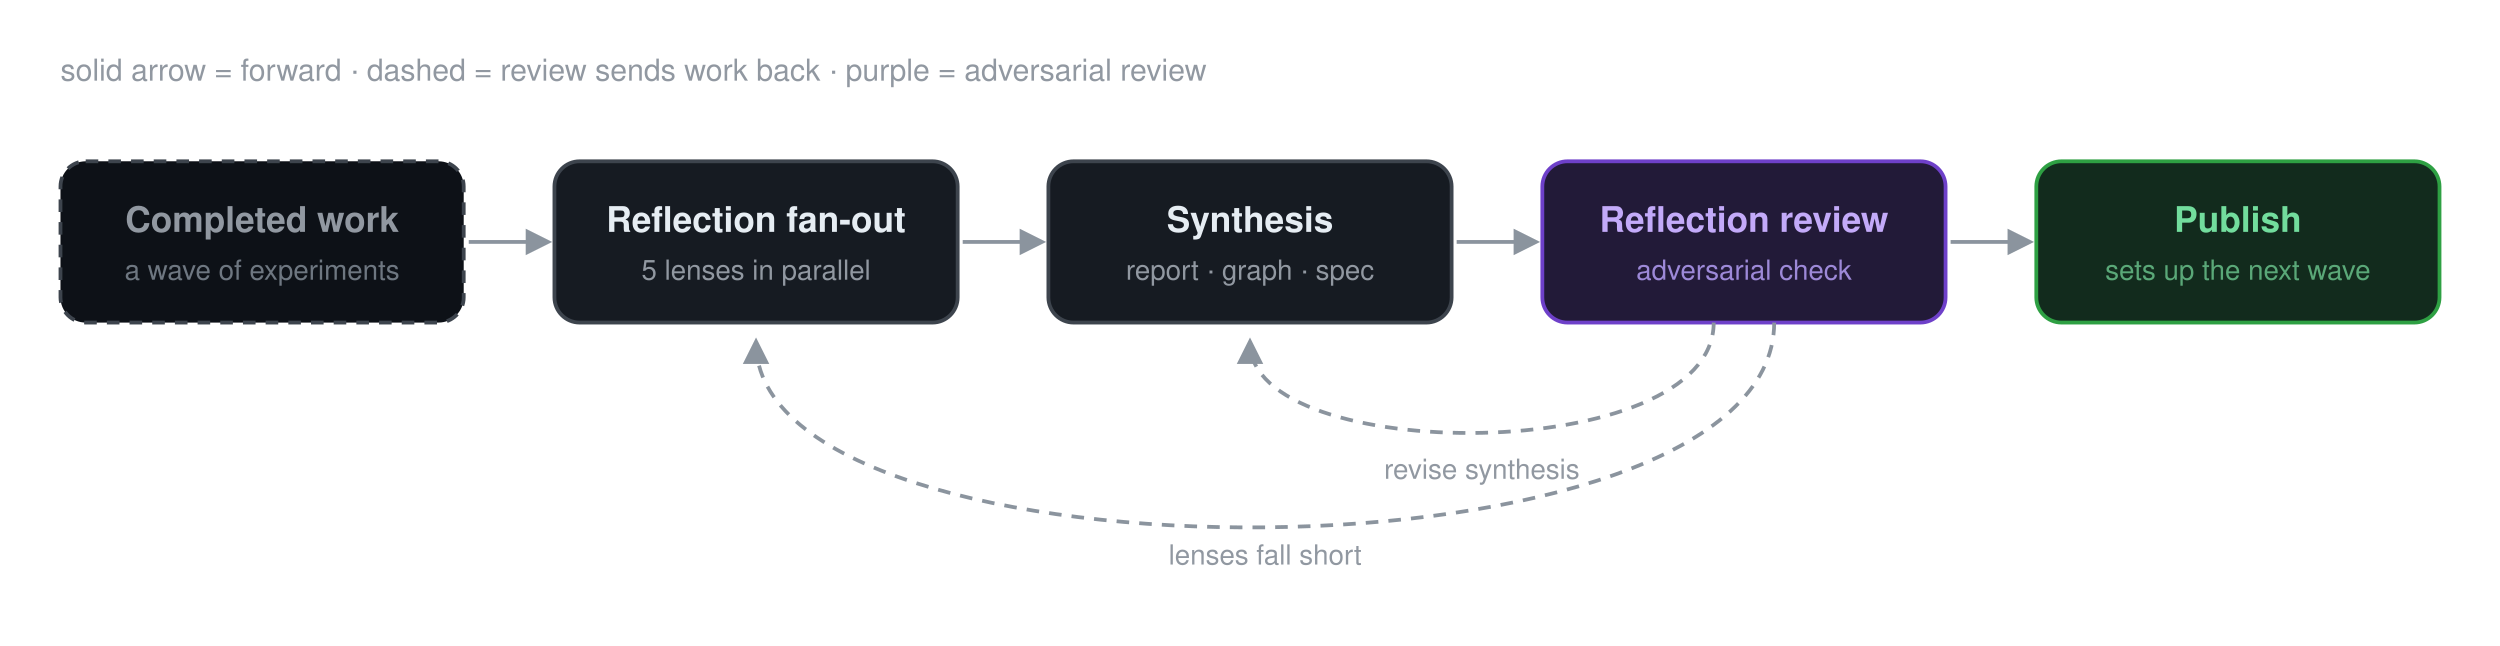
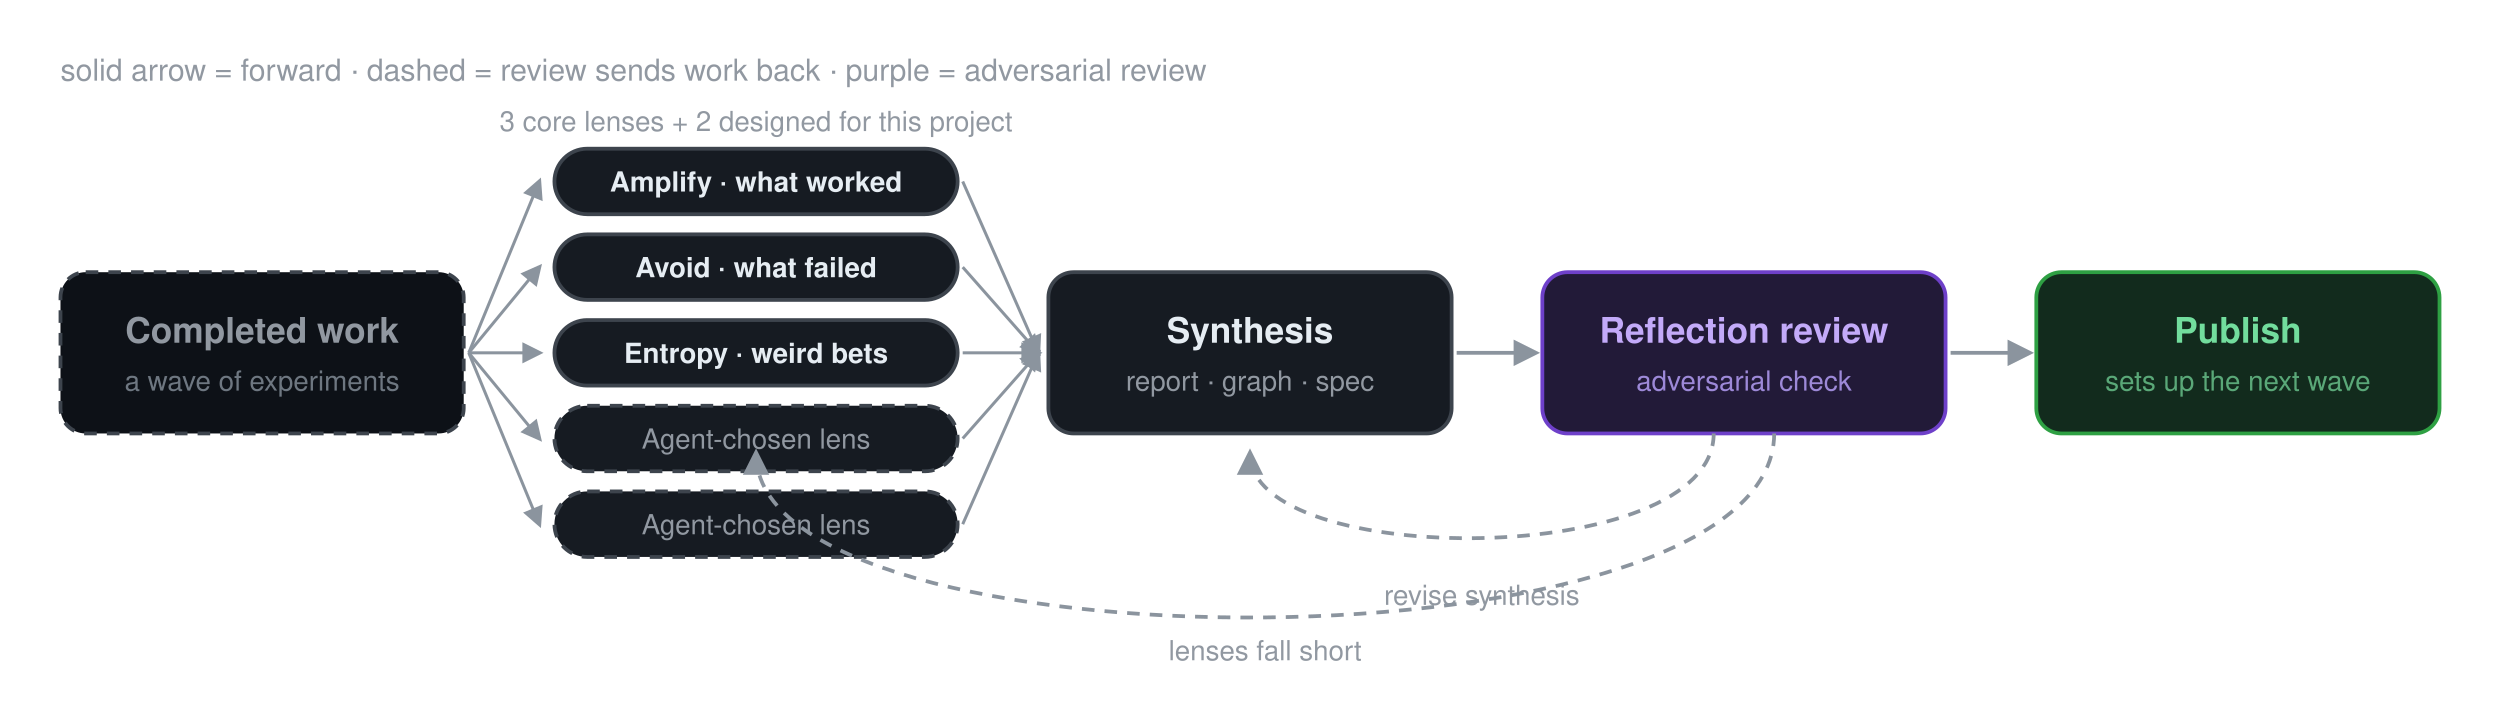
- <svg xmlns="http://www.w3.org/2000/svg" viewBox="0 0 992 256" font-family="-apple-system,BlinkMacSystemFont,'Segoe UI',Helvetica,Arial,sans-serif" role="img" aria-label="Project workflow: completed experiments fan out to five reflection lenses, then synthesis, adversarial review, and publish; rejected reviews send work back to synthesis or the lenses">
+ <svg xmlns="http://www.w3.org/2000/svg" viewBox="0 0 992 280" font-family="-apple-system,BlinkMacSystemFont,'Segoe UI',Helvetica,Arial,sans-serif" role="img" aria-label="Project workflow: a completed wave of experiments fans out to five reflection lenses (Amplify what works, Avoid what failed, Entropy and weird bets, plus two agent-chosen), then synthesis, adversarial review, and publish; rejected reviews send work back to synthesis or the lenses">
  <defs>
    <marker id="fwd" viewBox="0 0 10 10" refX="8" refY="5" markerWidth="7" markerHeight="7" orient="auto-start-reverse">
      <path d="M 0 0 L 10 5 L 0 10 z" fill="#8b949e" />
    </marker>
    <marker id="ret" viewBox="0 0 10 10" refX="8" refY="5" markerWidth="7" markerHeight="7" orient="auto-start-reverse">
      <path d="M 0 0 L 10 5 L 0 10 z" fill="#8b949e" />
    </marker>
  </defs>
  <text x="24" y="32" font-size="12" fill="#9198a1">solid arrow = forward · dashed = review sends work back · purple = adversarial review</text>
-   <rect x="24" y="64" width="160" height="64" rx="10" fill="#0d1117" stroke="#3d444d" stroke-width="1.5" stroke-dasharray="5 4" />
-   <text x="104" y="92" text-anchor="middle" font-size="14" font-weight="600" fill="#9198a1">Completed work</text>
-   <text x="104" y="111" text-anchor="middle" font-size="11" fill="#6e7781">a wave of experiments</text>
-   <rect x="220" y="64" width="160" height="64" rx="10" fill="#161b22" stroke="#3d444d" stroke-width="1.5" />
-   <text x="300" y="92" text-anchor="middle" font-size="14" font-weight="600" fill="#e6edf3">Reflection fan-out</text>
-   <text x="300" y="111" text-anchor="middle" font-size="11" fill="#9198a1">5 lenses in parallel</text>
-   <rect x="416" y="64" width="160" height="64" rx="10" fill="#161b22" stroke="#3d444d" stroke-width="1.5" />
-   <text x="496" y="92" text-anchor="middle" font-size="14" font-weight="600" fill="#e6edf3">Synthesis</text>
-   <text x="496" y="111" text-anchor="middle" font-size="11" fill="#9198a1">report · graph · spec</text>
-   <rect x="612" y="64" width="160" height="64" rx="10" fill="#221a38" stroke="#6e40c9" stroke-width="1.5" />
-   <text x="692" y="92" text-anchor="middle" font-size="14" font-weight="600" fill="#c3aaf9">Reflection review</text>
-   <text x="692" y="111" text-anchor="middle" font-size="11" fill="#9d89d8">adversarial check</text>
-   <rect x="808" y="64" width="160" height="64" rx="10" fill="#122b1d" stroke="#2ea043" stroke-width="1.5" />
-   <text x="888" y="92" text-anchor="middle" font-size="14" font-weight="600" fill="#72dd9d">Publish</text>
-   <text x="888" y="111" text-anchor="middle" font-size="11" fill="#5aa878">sets up the next wave</text>
-   <line x1="186" y1="96" x2="217" y2="96" stroke="#8b949e" stroke-width="1.5" marker-end="url(#fwd)" />
-   <line x1="382" y1="96" x2="413" y2="96" stroke="#8b949e" stroke-width="1.5" marker-end="url(#fwd)" />
-   <line x1="578" y1="96" x2="609" y2="96" stroke="#8b949e" stroke-width="1.5" marker-end="url(#fwd)" />
-   <line x1="774" y1="96" x2="805" y2="96" stroke="#8b949e" stroke-width="1.5" marker-end="url(#fwd)" />
-   <path d="M 680 128 C 680 185, 496 185, 496 136" fill="none" stroke="#8b949e" stroke-width="1.5" stroke-dasharray="5 4" marker-end="url(#ret)" />
-   <text x="588" y="190" text-anchor="middle" font-size="11" fill="#9198a1">revise synthesis</text>
-   <path d="M 704 128 C 704 235, 300 235, 300 136" fill="none" stroke="#8b949e" stroke-width="1.5" stroke-dasharray="5 4" marker-end="url(#ret)" />
-   <text x="502" y="224" text-anchor="middle" font-size="11" fill="#9198a1">lenses fall short</text>
+   <rect x="24" y="108" width="160" height="64" rx="10" fill="#0d1117" stroke="#3d444d" stroke-width="1.5" stroke-dasharray="5 4" />
+   <text x="104" y="136" text-anchor="middle" font-size="14" font-weight="600" fill="#9198a1">Completed work</text>
+   <text x="104" y="155" text-anchor="middle" font-size="11" fill="#6e7781">a wave of experiments</text>
+   <rect x="416" y="108" width="160" height="64" rx="10" fill="#161b22" stroke="#3d444d" stroke-width="1.5" />
+   <text x="496" y="136" text-anchor="middle" font-size="14" font-weight="600" fill="#e6edf3">Synthesis</text>
+   <text x="496" y="155" text-anchor="middle" font-size="11" fill="#9198a1">report · graph · spec</text>
+   <rect x="612" y="108" width="160" height="64" rx="10" fill="#221a38" stroke="#6e40c9" stroke-width="1.5" />
+   <text x="692" y="136" text-anchor="middle" font-size="14" font-weight="600" fill="#c3aaf9">Reflection review</text>
+   <text x="692" y="155" text-anchor="middle" font-size="11" fill="#9d89d8">adversarial check</text>
+   <rect x="808" y="108" width="160" height="64" rx="10" fill="#122b1d" stroke="#2ea043" stroke-width="1.5" />
+   <text x="888" y="136" text-anchor="middle" font-size="14" font-weight="600" fill="#72dd9d">Publish</text>
+   <text x="888" y="155" text-anchor="middle" font-size="11" fill="#5aa878">sets up the next wave</text>
+   <text x="300" y="52" text-anchor="middle" font-size="11" fill="#9198a1">3 core lenses + 2 designed for this project</text>
+   <rect x="220" y="59" width="160" height="26" rx="13" fill="#161b22" stroke="#3d444d" stroke-width="1.5" />
+   <text x="300" y="76" text-anchor="middle" font-size="11" font-weight="600" fill="#e6edf3">Amplify · what worked</text>
+   <line x1="186" y1="140" x2="214" y2="72" stroke="#8b949e" stroke-width="1.2" marker-end="url(#fwd)" />
+   <line x1="382" y1="72" x2="412" y2="140" stroke="#8b949e" stroke-width="1.2" marker-end="url(#fwd)" />
+   <rect x="220" y="93" width="160" height="26" rx="13" fill="#161b22" stroke="#3d444d" stroke-width="1.5" />
+   <text x="300" y="110" text-anchor="middle" font-size="11" font-weight="600" fill="#e6edf3">Avoid · what failed</text>
+   <line x1="186" y1="140" x2="214" y2="106" stroke="#8b949e" stroke-width="1.2" marker-end="url(#fwd)" />
+   <line x1="382" y1="106" x2="412" y2="140" stroke="#8b949e" stroke-width="1.2" marker-end="url(#fwd)" />
+   <rect x="220" y="127" width="160" height="26" rx="13" fill="#161b22" stroke="#3d444d" stroke-width="1.5" />
+   <text x="300" y="144" text-anchor="middle" font-size="11" font-weight="600" fill="#e6edf3">Entropy · weird bets</text>
+   <line x1="186" y1="140" x2="214" y2="140" stroke="#8b949e" stroke-width="1.2" marker-end="url(#fwd)" />
+   <line x1="382" y1="140" x2="412" y2="140" stroke="#8b949e" stroke-width="1.2" marker-end="url(#fwd)" />
+   <rect x="220" y="161" width="160" height="26" rx="13" fill="#161b22" stroke="#3d444d" stroke-width="1.5" stroke-dasharray="5 4" />
+   <text x="300" y="178" text-anchor="middle" font-size="11" font-weight="400" fill="#9198a1">Agent-chosen lens</text>
+   <line x1="186" y1="140" x2="214" y2="174" stroke="#8b949e" stroke-width="1.2" marker-end="url(#fwd)" />
+   <line x1="382" y1="174" x2="412" y2="140" stroke="#8b949e" stroke-width="1.2" marker-end="url(#fwd)" />
+   <rect x="220" y="195" width="160" height="26" rx="13" fill="#161b22" stroke="#3d444d" stroke-width="1.5" stroke-dasharray="5 4" />
+   <text x="300" y="212" text-anchor="middle" font-size="11" font-weight="400" fill="#9198a1">Agent-chosen lens</text>
+   <line x1="186" y1="140" x2="214" y2="208" stroke="#8b949e" stroke-width="1.2" marker-end="url(#fwd)" />
+   <line x1="382" y1="208" x2="412" y2="140" stroke="#8b949e" stroke-width="1.2" marker-end="url(#fwd)" />
+   <line x1="578" y1="140" x2="609" y2="140" stroke="#8b949e" stroke-width="1.5" marker-end="url(#fwd)" />
+   <line x1="774" y1="140" x2="805" y2="140" stroke="#8b949e" stroke-width="1.5" marker-end="url(#fwd)" />
+   <path d="M 680 172 C 680 226, 496 226, 496 180" fill="none" stroke="#8b949e" stroke-width="1.5" stroke-dasharray="5 4" marker-end="url(#ret)" />
+   <text x="588" y="240" text-anchor="middle" font-size="11" fill="#9198a1">revise synthesis</text>
+   <path d="M 704 172 C 704 268, 300 268, 300 180" fill="none" stroke="#8b949e" stroke-width="1.5" stroke-dasharray="5 4" marker-end="url(#ret)" />
+   <text x="502" y="262" text-anchor="middle" font-size="11" fill="#9198a1">lenses fall short</text>
</svg>
